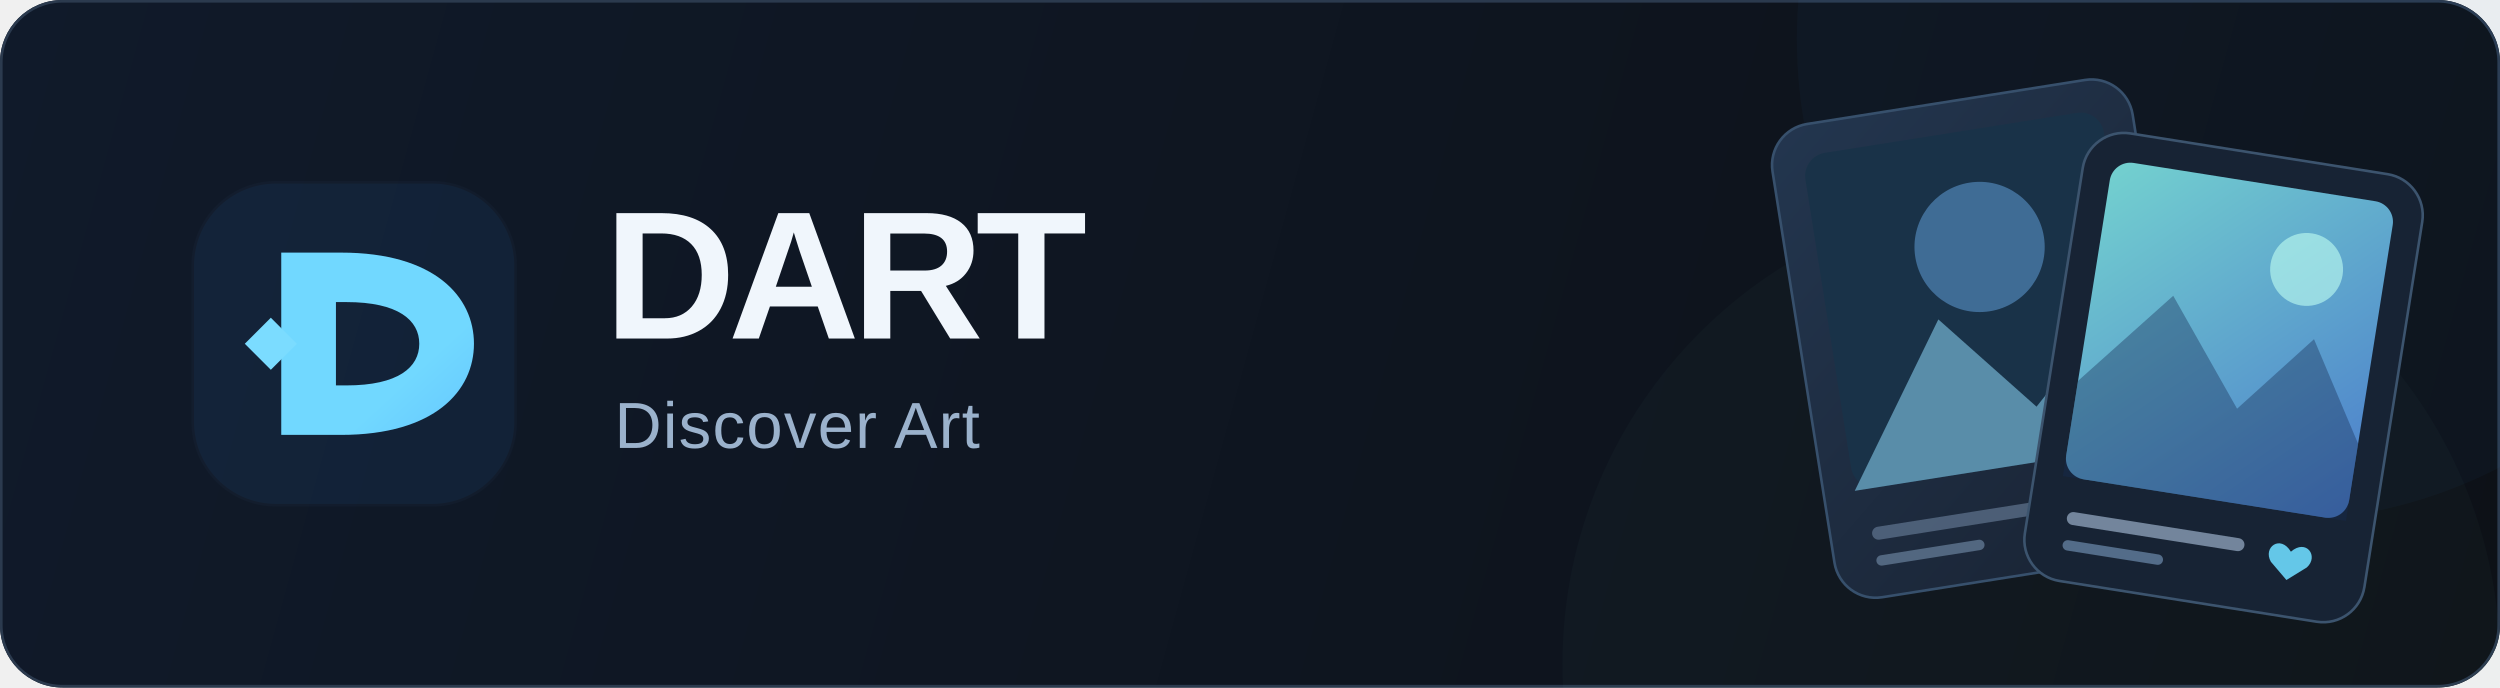
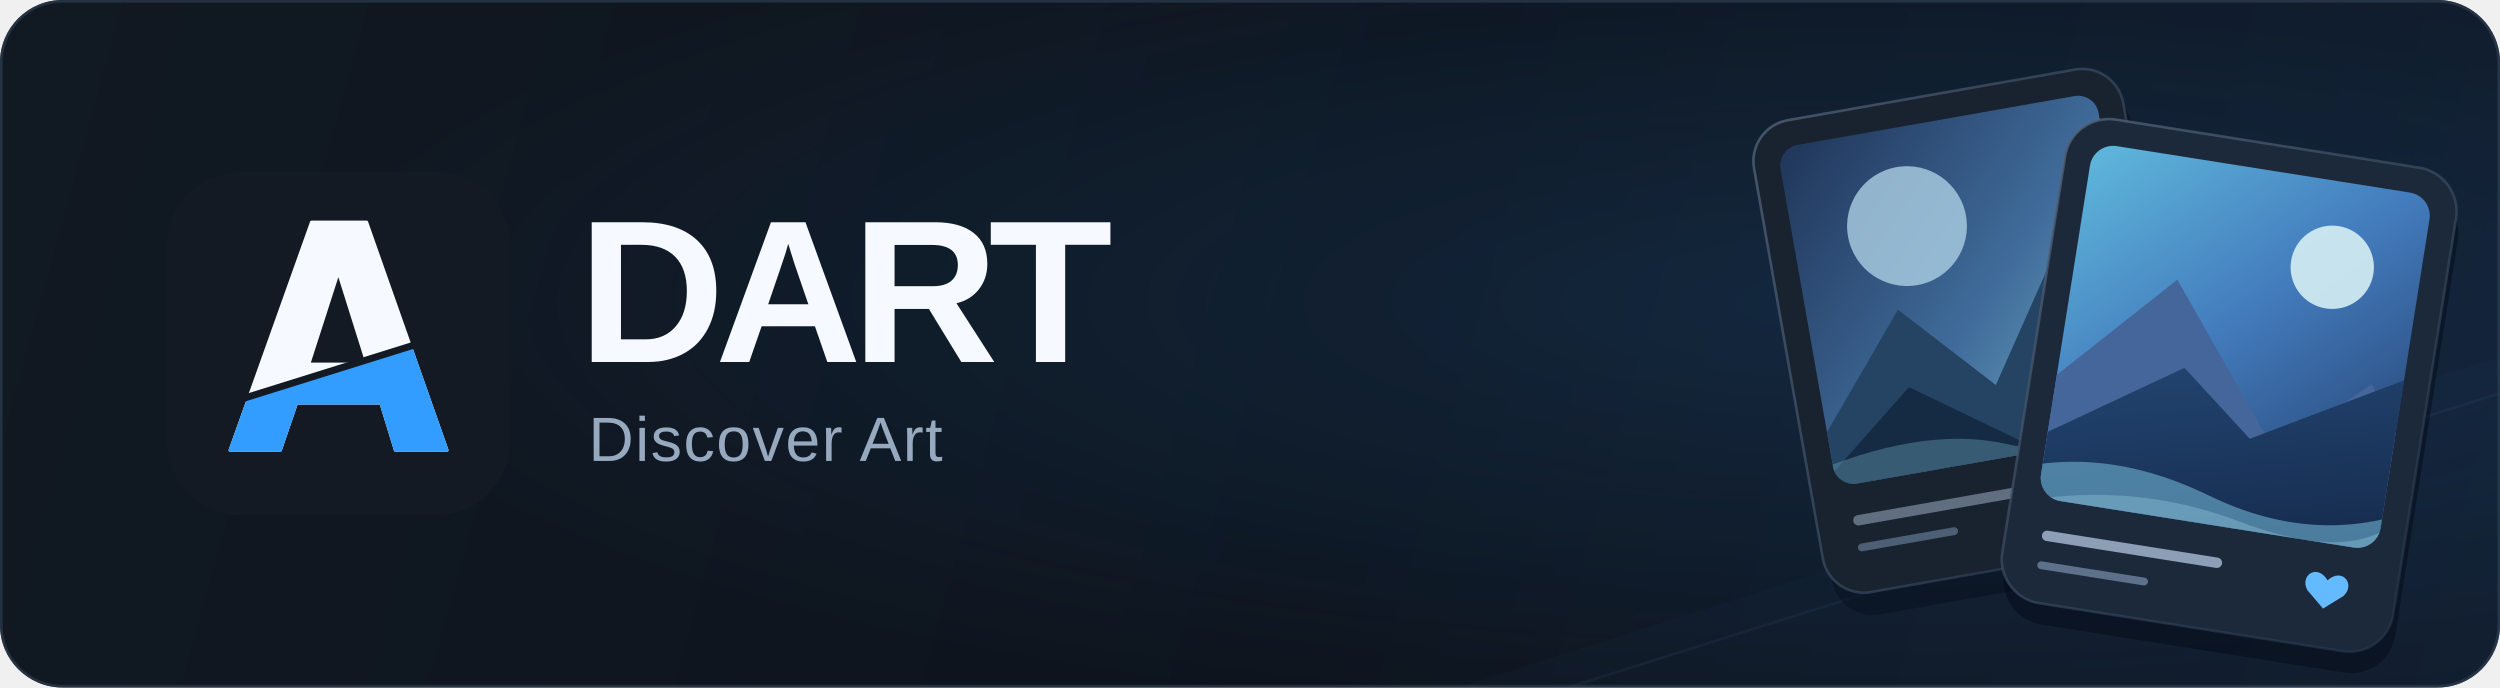
- <svg xmlns="http://www.w3.org/2000/svg" width="960" height="264" viewBox="0 0 960 264" role="img" aria-labelledby="title desc">
+ <svg xmlns="http://www.w3.org/2000/svg" width="960" height="264" viewBox="0 0 960 264" role="img" aria-labelledby="banner-title banner-desc">
  <defs>
-     <linearGradient id="background" x1="0" y1="0" x2="960" y2="264" gradientUnits="userSpaceOnUse">
-       <stop stop-color="#101a2a" />
-       <stop offset="1" stop-color="#0d1117" />
+     <linearGradient id="banner-bg" x1="0" y1="0" x2="960" y2="264" gradientUnits="userSpaceOnUse">
+       <stop stop-color="#111923" />
+       <stop offset=".55" stop-color="#0d131c" />
+       <stop offset="1" stop-color="#101a29" />
    </linearGradient>
-     <linearGradient id="accent" x1="84" y1="74" x2="194" y2="194" gradientUnits="userSpaceOnUse">
-       <stop stop-color="#71d8ff" />
-       <stop offset="1" stop-color="#3788ff" />
+     <radialGradient id="banner-glow" cx=".74" cy=".44" r=".62">
+       <stop stop-color="#329cff" stop-opacity=".17" />
+       <stop offset="1" stop-color="#329cff" stop-opacity="0" />
+     </radialGradient>
+     <linearGradient id="card-edge" x1="0" y1="0" x2="1" y2="1">
+       <stop stop-color="#53647b" stop-opacity=".78" />
+       <stop offset="1" stop-color="#2c3d54" stop-opacity=".45" />
    </linearGradient>
-     <linearGradient id="art" x1="0" y1="0" x2="140" y2="150" gradientUnits="userSpaceOnUse">
-       <stop stop-color="#77d9d0" />
-       <stop offset="1" stop-color="#4570ca" />
+     <linearGradient id="card-sky" x1="0" y1="0" x2="1" y2="1">
+       <stop stop-color="#203559" />
+       <stop offset=".55" stop-color="#406c9b" />
+       <stop offset="1" stop-color="#78b7c7" />
    </linearGradient>
-     <linearGradient id="frame" x1="0" y1="0" x2="160" y2="190" gradientUnits="userSpaceOnUse">
-       <stop stop-color="#23364f" />
-       <stop offset="1" stop-color="#182130" />
+     <linearGradient id="card-dusk" x1="0" y1="0" x2=".9" y2="1">
+       <stop stop-color="#5fb8dc" />
+       <stop offset=".47" stop-color="#437cbd" />
+       <stop offset="1" stop-color="#243f6e" />
    </linearGradient>
+     <linearGradient id="card-land" x1="0" y1="0" x2=".6" y2="1">
+       <stop stop-color="#254b7a" />
+       <stop offset="1" stop-color="#162c4e" />
+     </linearGradient>
+     <clipPath id="banner-clip">
+       <rect width="960" height="264" rx="24" />
+     </clipPath>
+     <clipPath id="lower">
+       <path d="M0 186 256 106V256H0Z" />
+     </clipPath>
+     <mask id="cut">
+       <rect width="256" height="256" fill="white" />
+       <path d="M0 186 256 106" fill="none" stroke="black" stroke-width="5" />
+     </mask>
+     <path id="letter" d="M600.904 621.988H346.386L474.398 224.398H475.904ZM951.807 1000 599.398 0H356.928L0 1000H221.386L292.169 793.675H661.145L724.398 1000Z" />
+     <clipPath id="back-art">
+       <rect x="10" y="10" width="124" height="132" rx="8" />
+     </clipPath>
+     <clipPath id="front-art">
+       <rect x="10" y="10" width="132" height="138" rx="9" />
+     </clipPath>
  </defs>
-   <rect width="960" height="264" rx="24" fill="url(#background)" />
-   <rect x=".5" y=".5" width="959" height="263" rx="23.5" fill="none" stroke="#2b3a4e" />
-   <circle cx="875" cy="15" r="185" fill="#2d9cff" opacity=".035" />
-   <circle cx="780" cy="255" r="180" fill="#71d8cf" opacity=".025" />
-   <g transform="translate(74 70)">
-     <rect width="124" height="124" rx="32" fill="#2d9cff" opacity=".08" stroke="#305070" />
-     <path d="M34 27h23c36 0 51 17 51 35S93 97 57 97H34V27zm21 19v32h4c20 0 28-7 28-16s-8-16-28-16h-4z" fill="url(#accent)" />
-     <path d="m20 62 10-10 10 10-10 10z" fill="#7bdcff" />
+   <g clip-path="url(#banner-clip)">
+     <rect width="960" height="264" fill="url(#banner-bg)" />
+     <rect id="art-glow" width="960" height="264" fill="url(#banner-glow)" opacity=".8" />
+     <path d="M560 264 960 137V264Z" fill="#329cff" opacity=".025" />
+     <path d="M602 264 960 151" fill="none" stroke="#83bfff" stroke-opacity=".055" />
+     <g id="brand-mark" transform="translate(62 64) scale(.53125)">
+       <rect x="4" y="4" width="248" height="248" rx="54" fill="#141a23" />
+       <g mask="url(#cut)">
+         <g transform="translate(49.48 40) scale(.165)" fill="#f6f9ff" stroke="#f6f9ff" stroke-width="12" stroke-linejoin="round">
+           <use href="#letter" />
+         </g>
+         <g clip-path="url(#lower)">
+           <g transform="translate(49.48 40) scale(.165)" fill="#329CFF" stroke="#329CFF" stroke-width="12" stroke-linejoin="round">
+             <use href="#letter" />
+           </g>
+         </g>
+       </g>
+     </g>
+     <g id="brand-name" font-family="Segoe UI,Arial,sans-serif">
+       <text x="222" y="139" fill="#f6f9ff" font-size="78" font-weight="700" letter-spacing="-3.8">DART</text>
+       <text x="226" y="177" fill="#97a9bf" font-size="24" letter-spacing=".6">Discover Art</text>
+     </g>
+     <g id="artwork-cards">
+       <g id="back-card" transform="translate(686 35) rotate(-10 72 94)">
+         <rect x="2" y="9" width="144" height="184" rx="16" fill="#030914" opacity=".38" />
+         <rect width="144" height="184" rx="16" fill="#192330" stroke="url(#card-edge)" />
+         <g clip-path="url(#back-art)">
+           <rect x="10" y="10" width="124" height="132" fill="url(#card-sky)" />
+           <circle cx="54" cy="48" r="23" fill="#abcfe4" opacity=".8" />
+           <path d="M-8 142 45 79 77 114 110 65 151 142Z" fill="#254463" />
+           <path d="M-5 148 44 109 83 137 139 92 151 148Z" fill="#152b43" />
+           <path d="M-3 136Q46 124 77 137T147 130V151H-3Z" fill="#73adc2" opacity=".37" />
+         </g>
+         <rect x="14" y="154" width="70" height="4" rx="2" fill="#8a9cb2" opacity=".62" />
+         <rect x="14" y="165" width="39" height="3" rx="1.5" fill="#697f98" opacity=".65" />
+       </g>
+       <g id="front-card" transform="translate(780 54) rotate(9 76 94)">
+         <rect x="2" y="8" width="152" height="188" rx="17" fill="#030914" opacity=".48" />
+         <rect width="152" height="188" rx="17" fill="#1c293a" stroke="url(#card-edge)" />
+         <g clip-path="url(#front-art)">
+           <rect x="10" y="10" width="132" height="138" fill="url(#card-dusk)" />
+           <circle cx="108" cy="43" r="16" fill="#d8f1f5" opacity=".88" />
+           <path d="M-10 122 50 57 97 116 130 85 158 125V155H-10Z" fill="#45669a" />
+           <path d="M-7 134 58 90 87 113 143 81 159 132V155H-7Z" fill="url(#card-land)" />
+           <path d="M-8 142Q29 123 75 137T159 127V157H-8Z" fill="#72b7d5" opacity=".58" />
+           <path d="M12 148Q50 137 88 145T143 140V153H12Z" fill="#a0d7e9" opacity=".32" />
+         </g>
+         <rect x="14" y="160" width="70" height="4" rx="2" fill="#a0b4cd" opacity=".85" />
+         <rect x="14" y="172" width="43" height="3" rx="1.5" fill="#738aa6" opacity=".75" />
+         <path d="M125 162c-5-6-11 0-7 5l7 6 7-6c4-5-2-11-7-5z" fill="#63baff" />
+       </g>
+     </g>
  </g>
-   <text x="232" y="130" fill="#f0f6fc" font-family="Segoe UI,Arial,sans-serif" font-size="70" font-weight="700" letter-spacing="-3">DART</text>
-   <text x="236" y="172" fill="#9bb2cc" font-family="Segoe UI,Arial,sans-serif" font-size="25" letter-spacing=".5">Discover Art</text>
-   <g transform="translate(692 38) rotate(-9 70 94)">
-     <rect width="140" height="184" rx="16" fill="url(#frame)" stroke="#37506c" />
-     <rect x="12" y="12" width="116" height="130" rx="9" fill="#193248" />
-     <circle cx="74" cy="57" r="25" fill="#5085b7" opacity=".7" />
-     <path d="m12 142 42-60 32 39 24-22 18 43z" fill="#598da9" />
-     <rect x="16" y="157" width="73" height="5" rx="2.5" fill="#7c94b2" opacity=".5" />
-     <rect x="16" y="168" width="42" height="4" rx="2" fill="#526780" />
-   </g>
-   <g transform="translate(788 58) rotate(9 66 86)">
-     <rect width="132" height="174" rx="16" fill="#172334" stroke="#3c546e" />
-     <rect x="11" y="11" width="110" height="123" rx="8" fill="url(#art)" />
-     <path d="m11 97 31-38 31 39 25-31 23 37v30H11z" fill="#142a52" opacity=".38" />
-     <circle cx="91" cy="41" r="14" fill="#c0fff2" opacity=".6" />
-     <rect x="15" y="147" width="69" height="5" rx="2.5" fill="#a4bad4" opacity=".65" />
-     <path d="M102 149c-5-6-11 0-7 5l7 6 7-6c4-5-2-11-7-5z" fill="#64c7e8" />
-     <rect x="15" y="158" width="39" height="4" rx="2" fill="#536c89" />
-   </g>
+   <rect x=".5" y=".5" width="959" height="263" rx="23.5" fill="none" stroke="#304052" stroke-opacity=".65" />
</svg>
